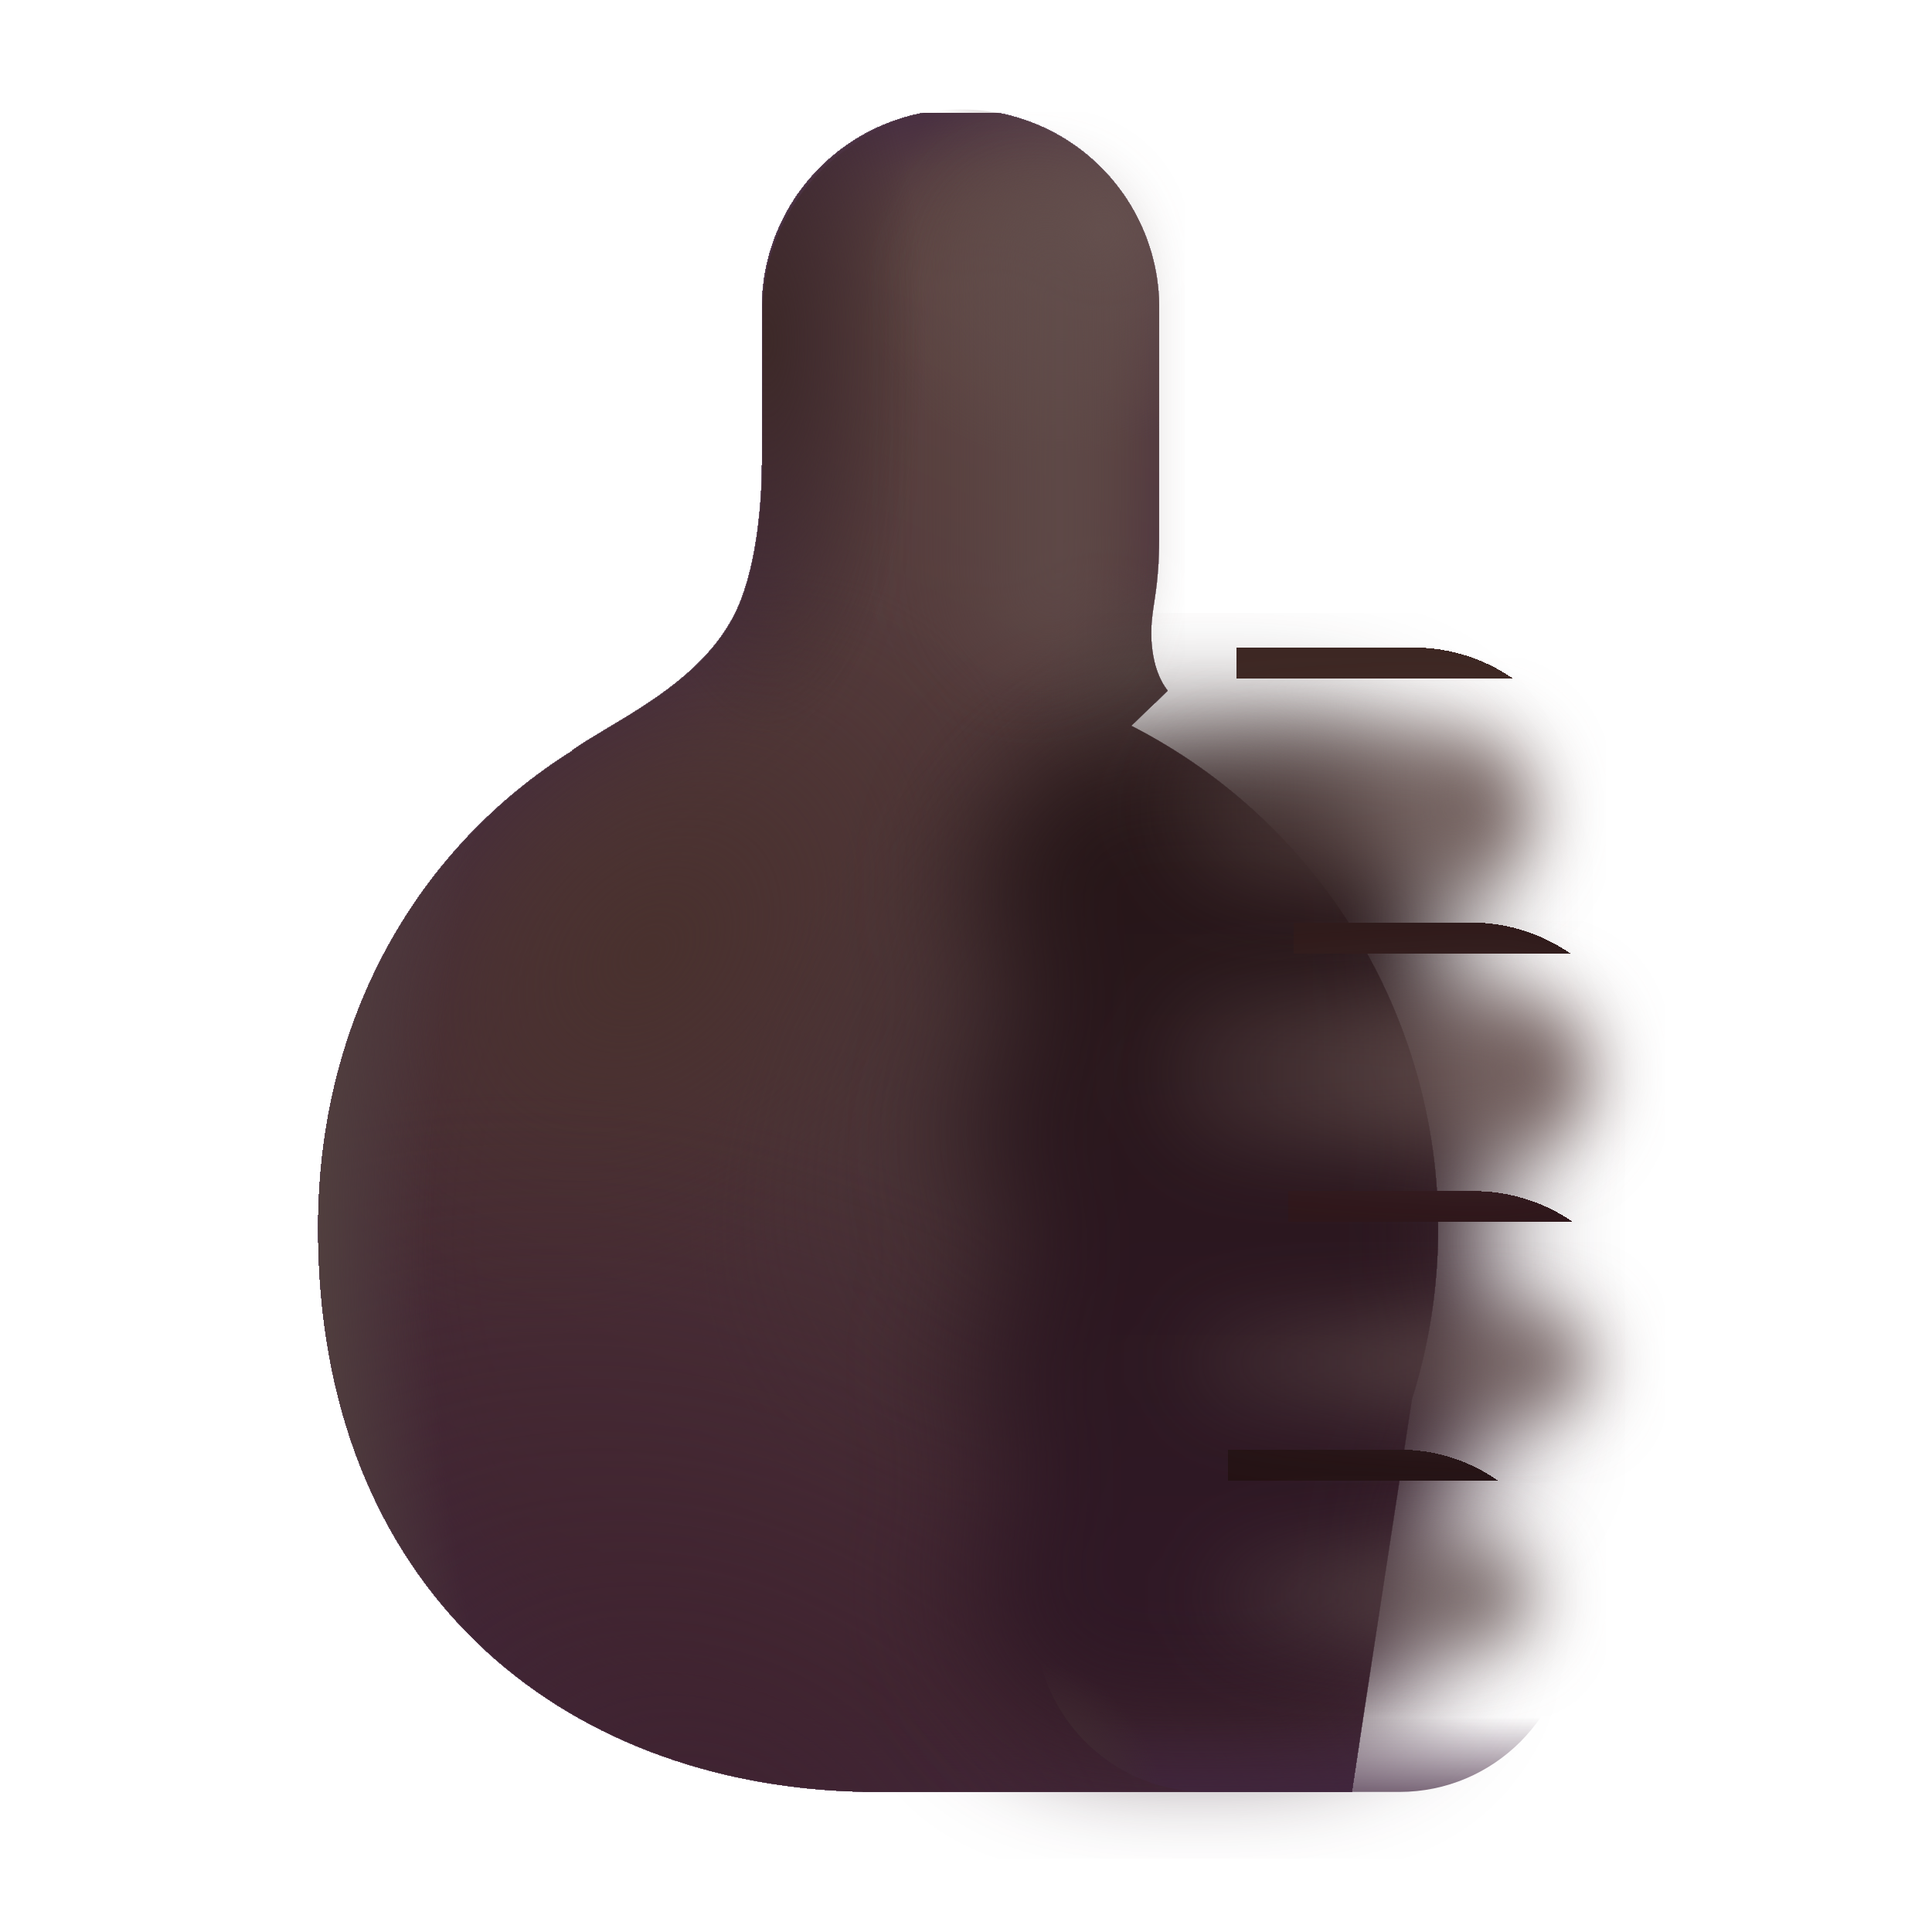
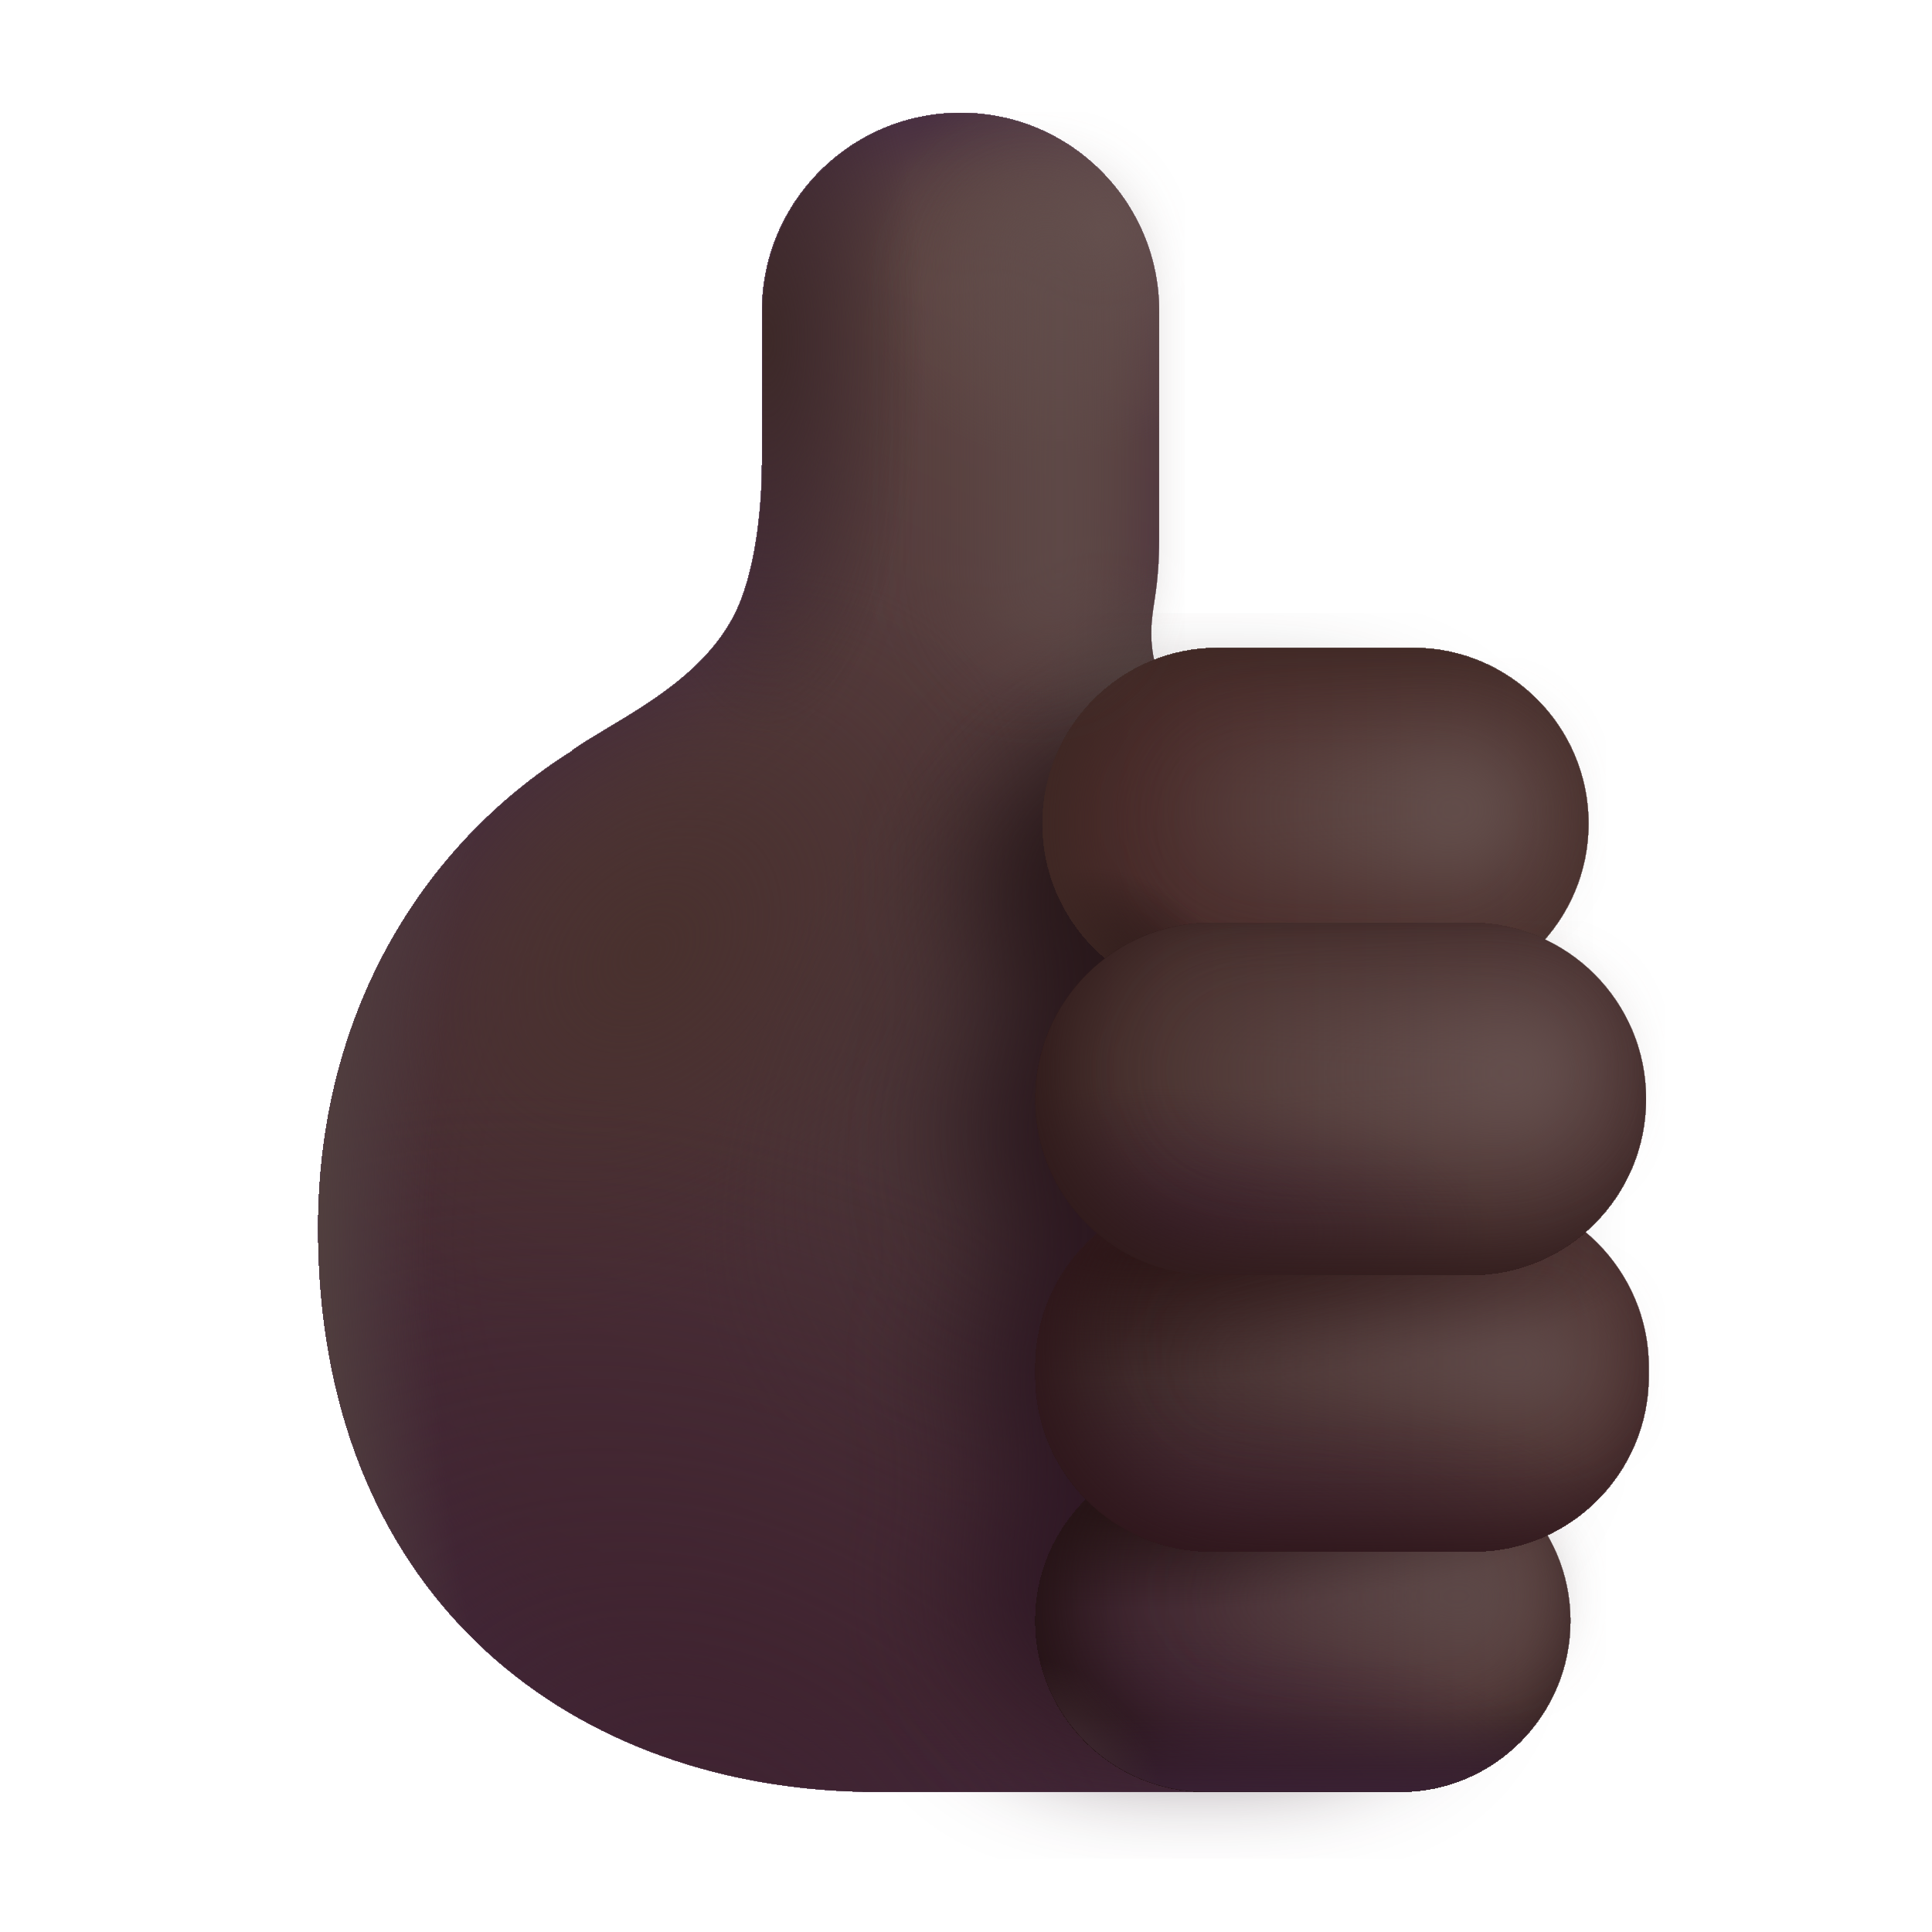
- <svg xmlns="http://www.w3.org/2000/svg" width="32" height="32" fill="none">
-   <g filter="url(#a)">
-     <path d="M12.622 5.158a3.289 3.289 0 1 1 6.577 0v3.785c0 .322-.022.644-.072.966-.018.117-.037.235-.048.352-.036.37.008.854.26 1.18l-.602.58a9.338 9.338 0 0 1 5.082 8.325c0 .986-.152 1.935-.433 2.826l-.996 6.507h-8.102v-.003c-5.003-.108-9.017-3.37-9.017-9.33 0-3.502 1.677-6.322 4.215-7.913l-.007-.005c.173-.12.377-.242.596-.373h.001c.72-.432 1.6-.96 2.063-1.822.403-.747.481-1.96.481-2.523h.002V5.159Z" fill="url(#b)" />
-   </g>
-   <path d="M12.622 5.158a3.289 3.289 0 1 1 6.577 0v3.785c0 .322-.022.644-.072.966-.018.117-.037.235-.048.352-.036.37.008.854.26 1.18l-.602.58a9.338 9.338 0 0 1 5.082 8.325c0 .986-.152 1.935-.433 2.826l-.996 6.507h-8.102v-.003c-5.003-.108-9.017-3.37-9.017-9.33 0-3.502 1.677-6.322 4.215-7.913l-.007-.005c.173-.12.377-.242.596-.373h.001c.72-.432 1.6-.96 2.063-1.822.403-.747.481-1.96.481-2.523h.002V5.159Z" fill="url(#c)" />
-   <path d="M12.622 5.158a3.289 3.289 0 1 1 6.577 0v3.785c0 .322-.022.644-.072.966-.018.117-.037.235-.048.352-.036.37.008.854.26 1.18l-.602.58a9.338 9.338 0 0 1 5.082 8.325c0 .986-.152 1.935-.433 2.826l-.996 6.507h-8.102v-.003c-5.003-.108-9.017-3.37-9.017-9.33 0-3.502 1.677-6.322 4.215-7.913l-.007-.005c.173-.12.377-.242.596-.373h.001c.72-.432 1.6-.96 2.063-1.822.403-.747.481-1.96.481-2.523h.002V5.159Z" fill="url(#d)" />
-   <path d="M12.622 5.158a3.289 3.289 0 1 1 6.577 0v3.785c0 .322-.022.644-.072.966-.018.117-.037.235-.048.352-.036.37.008.854.26 1.18l-.602.58a9.338 9.338 0 0 1 5.082 8.325c0 .986-.152 1.935-.433 2.826l-.996 6.507h-8.102v-.003c-5.003-.108-9.017-3.37-9.017-9.33 0-3.502 1.677-6.322 4.215-7.913l-.007-.005c.173-.12.377-.242.596-.373h.001c.72-.432 1.6-.96 2.063-1.822.403-.747.481-1.96.481-2.523h.002V5.159Z" fill="url(#e)" />
-   <path d="M12.622 5.158a3.289 3.289 0 1 1 6.577 0v3.785c0 .322-.022.644-.072.966-.018.117-.037.235-.048.352-.036.37.008.854.26 1.18l-.602.58a9.338 9.338 0 0 1 5.082 8.325c0 .986-.152 1.935-.433 2.826l-.996 6.507h-8.102v-.003c-5.003-.108-9.017-3.37-9.017-9.33 0-3.502 1.677-6.322 4.215-7.913l-.007-.005c.173-.12.377-.242.596-.373h.001c.72-.432 1.6-.96 2.063-1.822.403-.747.481-1.96.481-2.523h.002V5.159Z" fill="url(#f)" />
-   <path d="M12.622 5.158a3.289 3.289 0 1 1 6.577 0v3.785c0 .322-.022.644-.072.966-.018.117-.037.235-.048.352-.036.37.008.854.26 1.18l-.602.58a9.338 9.338 0 0 1 5.082 8.325c0 .986-.152 1.935-.433 2.826l-.996 6.507h-8.102v-.003c-5.003-.108-9.017-3.37-9.017-9.33 0-3.502 1.677-6.322 4.215-7.913l-.007-.005c.173-.12.377-.242.596-.373h.001c.72-.432 1.6-.96 2.063-1.822.403-.747.481-1.96.481-2.523h.002V5.159Z" fill="url(#g)" />
-   <path d="M12.622 5.158a3.289 3.289 0 1 1 6.577 0v3.785c0 .322-.022.644-.072.966-.018.117-.037.235-.048.352-.036.37.008.854.26 1.18l-.602.58a9.338 9.338 0 0 1 5.082 8.325c0 .986-.152 1.935-.433 2.826l-.996 6.507h-8.102v-.003c-5.003-.108-9.017-3.37-9.017-9.33 0-3.502 1.677-6.322 4.215-7.913l-.007-.005c.173-.12.377-.242.596-.373h.001c.72-.432 1.6-.96 2.063-1.822.403-.747.481-1.96.481-2.523h.002V5.159Z" fill="url(#h)" />
-   <g filter="url(#i)">
-     <path d="M24.033 14.709a2.552 2.552 0 0 0-2.552-2.552h-2.826a2.552 2.552 0 0 0-1.638 4.509 2.557 2.557 0 0 0-.115 3.992A2.546 2.546 0 0 0 16 22.605v.125c0 .7.281 1.333.737 1.794a2.483 2.483 0 0 0 1.746 4.248h2.804a2.483 2.483 0 0 0 2.148-3.728 2.552 2.552 0 0 0 1.474-2.314v-.125c0-.79-.36-1.496-.922-1.964a2.561 2.561 0 0 0-.587-4.249c.394-.45.633-1.038.633-1.683Z" fill="url(#j)" />
-   </g>
-   <g filter="url(#k)" transform="rotate(90 26.311 10.73)">
-     <rect x="26.311" y="10.73" width="5.82" height="9.043" rx="2.91" fill="url(#l)" />
-     <rect x="26.311" y="10.73" width="5.82" height="9.043" rx="2.91" fill="url(#m)" />
-   </g>
-   <g filter="url(#n)">
-     <rect x="19.21" y="12.157" width="6.136" height="2.516" rx="1.258" fill="url(#o)" />
-   </g>
-   <g filter="url(#p)" transform="rotate(90 26.01 24.015)">
-     <rect x="26.011" y="24.015" width="5.664" height="8.861" rx="2.832" fill="url(#q)" />
-     <rect x="26.011" y="24.015" width="5.664" height="8.861" rx="2.832" fill="url(#r)" />
-     <rect x="26.011" y="24.015" width="5.664" height="8.861" rx="2.832" fill="url(#s)" />
-   </g>
-   <rect x="26.011" y="24.015" width="5.664" height="8.861" rx="2.832" transform="rotate(90 26.01 24.015)" fill="url(#t)" />
-   <rect x="26.011" y="24.015" width="5.664" height="8.861" rx="2.832" transform="rotate(90 26.01 24.015)" fill="url(#u)" />
-   <g filter="url(#v)">
-     <rect x="19.976" y="25.699" width="5.37" height="1.476" rx=".738" fill="url(#w)" />
-   </g>
-   <g filter="url(#x)" transform="rotate(90 27.31 19.735)">
-     <rect x="27.309" y="19.735" width="5.964" height="10.159" rx="2.91" fill="url(#y)" />
-     <rect x="27.309" y="19.735" width="5.964" height="10.159" rx="2.91" fill="url(#z)" />
-     <rect x="27.309" y="19.735" width="5.964" height="10.159" rx="2.91" fill="url(#A)" />
-   </g>
-   <g filter="url(#B)">
-     <rect x="19.586" y="21.829" width="6.725" height="1.476" rx=".738" fill="url(#C)" />
-   </g>
-   <g filter="url(#D)" transform="rotate(90 27.264 15.285)">
-     <rect x="27.264" y="15.285" width="5.833" height="10.114" rx="2.91" fill="url(#E)" />
-     <rect x="27.264" y="15.285" width="5.833" height="10.114" rx="2.91" fill="url(#F)" />
-   </g>
-   <g filter="url(#G)">
-     <rect x="19.139" y="16.509" width="7.172" height="2.516" rx="1.258" fill="url(#H)" />
-   </g>
-   <path d="M15.922 1.87a3.289 3.289 0 0 0-3.289 3.288v2.553l-.002-.001c0 .562-.078 1.776-.48 2.523-.464.862-1.344 1.39-2.063 1.821-.22.131-.424.254-.597.374.995.797 3.032 2.39 3.082 2.352.05-.037 2.344-1.255 3.484-1.86l-.048-.69a3.289 3.289 0 0 0 3.201-3.287V5.158a3.289 3.289 0 0 0-3.288-3.288Z" fill="url(#I)" />
-   <g filter="url(#J)">
-     <rect x="15.505" y="3.112" width="2.865" height="7.997" rx="1.433" fill="url(#K)" />
+ <svg xmlns="http://www.w3.org/2000/svg" width="32" height="32" viewBox="0 0 32 32" fill="none">
+   <g filter="url(#filter0_i_20020_2926)">
+     <path d="M12.622 5.158C12.622 3.342 14.094 1.87 15.91 1.87C17.727 1.87 19.199 3.342 19.199 5.158V8.943C19.199 9.265 19.177 9.587 19.127 9.909C19.108 10.026 19.09 10.144 19.079 10.261C19.043 10.631 19.087 11.115 19.339 11.44L18.737 12.02C21.753 13.561 23.819 16.711 23.819 20.346C23.819 21.332 23.667 22.281 23.386 23.172L22.39 29.679H14.288V29.676C9.285 29.568 5.271 26.306 5.271 20.346C5.271 16.844 6.948 14.024 9.486 12.433L9.479 12.428C9.652 12.308 9.856 12.186 10.075 12.055L10.076 12.054C10.796 11.623 11.675 11.095 12.139 10.233C12.542 9.486 12.62 8.272 12.62 7.71L12.622 7.711V5.158Z" fill="url(#paint0_linear_20020_2926)" />
+   </g>
+   <path d="M12.622 5.158C12.622 3.342 14.094 1.87 15.91 1.87C17.727 1.87 19.199 3.342 19.199 5.158V8.943C19.199 9.265 19.177 9.587 19.127 9.909C19.108 10.026 19.09 10.144 19.079 10.261C19.043 10.631 19.087 11.115 19.339 11.44L18.737 12.02C21.753 13.561 23.819 16.711 23.819 20.346C23.819 21.332 23.667 22.281 23.386 23.172L22.39 29.679H14.288V29.676C9.285 29.568 5.271 26.306 5.271 20.346C5.271 16.844 6.948 14.024 9.486 12.433L9.479 12.428C9.652 12.308 9.856 12.186 10.075 12.055L10.076 12.054C10.796 11.623 11.675 11.095 12.139 10.233C12.542 9.486 12.62 8.272 12.62 7.71L12.622 7.711V5.158Z" fill="url(#paint1_radial_20020_2926)" />
+   <path d="M12.622 5.158C12.622 3.342 14.094 1.87 15.91 1.87C17.727 1.87 19.199 3.342 19.199 5.158V8.943C19.199 9.265 19.177 9.587 19.127 9.909C19.108 10.026 19.09 10.144 19.079 10.261C19.043 10.631 19.087 11.115 19.339 11.44L18.737 12.02C21.753 13.561 23.819 16.711 23.819 20.346C23.819 21.332 23.667 22.281 23.386 23.172L22.39 29.679H14.288V29.676C9.285 29.568 5.271 26.306 5.271 20.346C5.271 16.844 6.948 14.024 9.486 12.433L9.479 12.428C9.652 12.308 9.856 12.186 10.075 12.055L10.076 12.054C10.796 11.623 11.675 11.095 12.139 10.233C12.542 9.486 12.62 8.272 12.62 7.71L12.622 7.711V5.158Z" fill="url(#paint2_radial_20020_2926)" />
+   <path d="M12.622 5.158C12.622 3.342 14.094 1.87 15.91 1.87C17.727 1.87 19.199 3.342 19.199 5.158V8.943C19.199 9.265 19.177 9.587 19.127 9.909C19.108 10.026 19.09 10.144 19.079 10.261C19.043 10.631 19.087 11.115 19.339 11.44L18.737 12.02C21.753 13.561 23.819 16.711 23.819 20.346C23.819 21.332 23.667 22.281 23.386 23.172L22.39 29.679H14.288V29.676C9.285 29.568 5.271 26.306 5.271 20.346C5.271 16.844 6.948 14.024 9.486 12.433L9.479 12.428C9.652 12.308 9.856 12.186 10.075 12.055L10.076 12.054C10.796 11.623 11.675 11.095 12.139 10.233C12.542 9.486 12.62 8.272 12.62 7.71L12.622 7.711V5.158Z" fill="url(#paint3_radial_20020_2926)" />
+   <path d="M12.622 5.158C12.622 3.342 14.094 1.87 15.91 1.87C17.727 1.87 19.199 3.342 19.199 5.158V8.943C19.199 9.265 19.177 9.587 19.127 9.909C19.108 10.026 19.09 10.144 19.079 10.261C19.043 10.631 19.087 11.115 19.339 11.44L18.737 12.02C21.753 13.561 23.819 16.711 23.819 20.346C23.819 21.332 23.667 22.281 23.386 23.172L22.39 29.679H14.288V29.676C9.285 29.568 5.271 26.306 5.271 20.346C5.271 16.844 6.948 14.024 9.486 12.433L9.479 12.428C9.652 12.308 9.856 12.186 10.075 12.055L10.076 12.054C10.796 11.623 11.675 11.095 12.139 10.233C12.542 9.486 12.62 8.272 12.62 7.71L12.622 7.711V5.158Z" fill="url(#paint4_radial_20020_2926)" />
+   <path d="M12.622 5.158C12.622 3.342 14.094 1.87 15.91 1.87C17.727 1.87 19.199 3.342 19.199 5.158V8.943C19.199 9.265 19.177 9.587 19.127 9.909C19.108 10.026 19.09 10.144 19.079 10.261C19.043 10.631 19.087 11.115 19.339 11.44L18.737 12.02C21.753 13.561 23.819 16.711 23.819 20.346C23.819 21.332 23.667 22.281 23.386 23.172L22.39 29.679H14.288V29.676C9.285 29.568 5.271 26.306 5.271 20.346C5.271 16.844 6.948 14.024 9.486 12.433L9.479 12.428C9.652 12.308 9.856 12.186 10.075 12.055L10.076 12.054C10.796 11.623 11.675 11.095 12.139 10.233C12.542 9.486 12.62 8.272 12.62 7.71L12.622 7.711V5.158Z" fill="url(#paint5_radial_20020_2926)" />
+   <path d="M12.622 5.158C12.622 3.342 14.094 1.87 15.91 1.87C17.727 1.87 19.199 3.342 19.199 5.158V8.943C19.199 9.265 19.177 9.587 19.127 9.909C19.108 10.026 19.09 10.144 19.079 10.261C19.043 10.631 19.087 11.115 19.339 11.44L18.737 12.02C21.753 13.561 23.819 16.711 23.819 20.346C23.819 21.332 23.667 22.281 23.386 23.172L22.39 29.679H14.288V29.676C9.285 29.568 5.271 26.306 5.271 20.346C5.271 16.844 6.948 14.024 9.486 12.433L9.479 12.428C9.652 12.308 9.856 12.186 10.075 12.055L10.076 12.054C10.796 11.623 11.675 11.095 12.139 10.233C12.542 9.486 12.62 8.272 12.62 7.71L12.622 7.711V5.158Z" fill="url(#paint6_radial_20020_2926)" />
+   <g filter="url(#filter1_f_20020_2926)">
+     <path d="M24.033 14.709C24.033 13.3 22.891 12.157 21.481 12.157H18.655C17.245 12.157 16.103 13.3 16.103 14.709C16.103 15.495 16.458 16.198 17.017 16.666C16.399 17.133 16 17.875 16 18.708C16 19.488 16.35 20.188 16.902 20.658C16.35 21.126 16 21.824 16 22.605V22.73C16 23.43 16.281 24.063 16.737 24.524C16.282 24.974 16 25.599 16 26.289C16 27.661 17.112 28.772 18.483 28.772H21.287C22.658 28.772 23.77 27.661 23.77 26.289C23.77 25.835 23.648 25.41 23.435 25.044C24.305 24.637 24.909 23.754 24.909 22.73V22.605C24.909 21.815 24.55 21.109 23.987 20.641C24.527 20.172 24.869 19.479 24.869 18.708C24.869 17.686 24.267 16.801 23.399 16.392C23.794 15.943 24.033 15.354 24.033 14.709Z" fill="url(#paint7_linear_20020_2926)" />
+   </g>
+   <g filter="url(#filter2_i_20020_2926)">
+     <rect x="26.311" y="10.73" width="5.82" height="9.043" rx="2.91" transform="rotate(90 26.3111 10.7305)" fill="url(#paint8_linear_20020_2926)" />
+     <rect x="26.311" y="10.73" width="5.82" height="9.043" rx="2.91" transform="rotate(90 26.3111 10.7305)" fill="url(#paint9_radial_20020_2926)" />
+   </g>
+   <g filter="url(#filter3_f_20020_2926)">
+     <rect x="19.21" y="12.157" width="6.136" height="2.516" rx="1.258" fill="url(#paint10_linear_20020_2926)" />
+   </g>
+   <g filter="url(#filter4_i_20020_2926)">
+     <rect x="26.011" y="24.015" width="5.664" height="8.861" rx="2.832" transform="rotate(90 26.0109 24.0151)" fill="url(#paint11_linear_20020_2926)" />
+     <rect x="26.011" y="24.015" width="5.664" height="8.861" rx="2.832" transform="rotate(90 26.0109 24.0151)" fill="url(#paint12_radial_20020_2926)" />
+     <rect x="26.011" y="24.015" width="5.664" height="8.861" rx="2.832" transform="rotate(90 26.0109 24.0151)" fill="url(#paint13_radial_20020_2926)" />
+   </g>
+   <rect x="26.011" y="24.015" width="5.664" height="8.861" rx="2.832" transform="rotate(90 26.0109 24.0151)" fill="url(#paint14_linear_20020_2926)" />
+   <rect x="26.011" y="24.015" width="5.664" height="8.861" rx="2.832" transform="rotate(90 26.0109 24.0151)" fill="url(#paint15_radial_20020_2926)" />
+   <g filter="url(#filter5_f_20020_2926)">
+     <rect x="19.976" y="25.699" width="5.37" height="1.476" rx="0.738" fill="url(#paint16_linear_20020_2926)" />
+   </g>
+   <g filter="url(#filter6_i_20020_2926)">
+     <rect x="27.309" y="19.735" width="5.964" height="10.159" rx="2.91" transform="rotate(90 27.3094 19.7349)" fill="url(#paint17_linear_20020_2926)" />
+     <rect x="27.309" y="19.735" width="5.964" height="10.159" rx="2.91" transform="rotate(90 27.3094 19.7349)" fill="url(#paint18_radial_20020_2926)" />
+     <rect x="27.309" y="19.735" width="5.964" height="10.159" rx="2.91" transform="rotate(90 27.3094 19.7349)" fill="url(#paint19_radial_20020_2926)" />
+   </g>
+   <g filter="url(#filter7_f_20020_2926)">
+     <rect x="19.586" y="21.829" width="6.725" height="1.476" rx="0.738" fill="url(#paint20_linear_20020_2926)" />
+   </g>
+   <g filter="url(#filter8_i_20020_2926)">
+     <rect x="27.264" y="15.285" width="5.833" height="10.114" rx="2.91" transform="rotate(90 27.2637 15.2849)" fill="url(#paint21_linear_20020_2926)" />
+     <rect x="27.264" y="15.285" width="5.833" height="10.114" rx="2.91" transform="rotate(90 27.2637 15.2849)" fill="url(#paint22_radial_20020_2926)" />
+   </g>
+   <g filter="url(#filter9_f_20020_2926)">
+     <rect x="19.139" y="16.509" width="7.172" height="2.516" rx="1.258" fill="url(#paint23_linear_20020_2926)" />
+   </g>
+   <path d="M15.922 1.87C14.106 1.87 12.633 3.342 12.633 5.158V7.711L12.631 7.71C12.631 8.272 12.553 9.486 12.151 10.233C11.687 11.095 10.807 11.623 10.088 12.054C9.868 12.185 9.664 12.308 9.491 12.428C10.486 13.225 12.523 14.818 12.573 14.78C12.623 14.742 14.917 13.525 16.057 12.921L16.009 12.23C17.785 12.184 19.21 10.73 19.21 8.943V5.158C19.21 3.342 17.738 1.87 15.922 1.87Z" fill="url(#paint24_radial_20020_2926)" />
+   <g filter="url(#filter10_f_20020_2926)">
+     <rect x="15.505" y="3.112" width="2.865" height="7.997" rx="1.433" fill="url(#paint25_linear_20020_2926)" />
  </g>
  <defs>
-     <radialGradient id="c" cx="0" cy="0" r="1" gradientUnits="userSpaceOnUse" gradientTransform="rotate(138.27 8.337 5.408) scale(4.15174 3.36548)">
+     <filter id="filter0_i_20020_2926" x="5.271" y="1.87" width="19.048" height="27.809" filterUnits="userSpaceOnUse" color-interpolation-filters="sRGB">
+       <feFlood flood-opacity="0" result="BackgroundImageFix" />
+       <feBlend mode="normal" in="SourceGraphic" in2="BackgroundImageFix" result="shape" />
+       <feColorMatrix in="SourceAlpha" type="matrix" values="0 0 0 0 0 0 0 0 0 0 0 0 0 0 0 0 0 0 127 0" result="hardAlpha" />
+       <feOffset dx="0.5" />
+       <feGaussianBlur stdDeviation="1" />
+       <feComposite in2="hardAlpha" operator="arithmetic" k2="-1" k3="1" />
+       <feColorMatrix type="matrix" values="0 0 0 0 0.263 0 0 0 0 0.161 0 0 0 0 0.259 0 0 0 1 0" />
+       <feBlend mode="normal" in2="shape" result="effect1_innerShadow_20020_2926" />
+     </filter>
+     <filter id="filter1_f_20020_2926" x="14" y="10.157" width="12.909" height="20.615" filterUnits="userSpaceOnUse" color-interpolation-filters="sRGB">
+       <feFlood flood-opacity="0" result="BackgroundImageFix" />
+       <feBlend mode="normal" in="SourceGraphic" in2="BackgroundImageFix" result="shape" />
+       <feGaussianBlur stdDeviation="1" result="effect1_foregroundBlur_20020_2926" />
+     </filter>
+     <filter id="filter2_i_20020_2926" x="17.268" y="10.73" width="9.543" height="5.82" filterUnits="userSpaceOnUse" color-interpolation-filters="sRGB">
+       <feFlood flood-opacity="0" result="BackgroundImageFix" />
+       <feBlend mode="normal" in="SourceGraphic" in2="BackgroundImageFix" result="shape" />
+       <feColorMatrix in="SourceAlpha" type="matrix" values="0 0 0 0 0 0 0 0 0 0 0 0 0 0 0 0 0 0 127 0" result="hardAlpha" />
+       <feOffset dx="0.5" />
+       <feGaussianBlur stdDeviation="0.75" />
+       <feComposite in2="hardAlpha" operator="arithmetic" k2="-1" k3="1" />
+       <feColorMatrix type="matrix" values="0 0 0 0 0.239 0 0 0 0 0.153 0 0 0 0 0.137 0 0 0 1 0" />
+       <feBlend mode="normal" in2="shape" result="effect1_innerShadow_20020_2926" />
+     </filter>
+     <filter id="filter3_f_20020_2926" x="17.96" y="10.907" width="8.636" height="5.016" filterUnits="userSpaceOnUse" color-interpolation-filters="sRGB">
+       <feFlood flood-opacity="0" result="BackgroundImageFix" />
+       <feBlend mode="normal" in="SourceGraphic" in2="BackgroundImageFix" result="shape" />
+       <feGaussianBlur stdDeviation="0.625" result="effect1_foregroundBlur_20020_2926" />
+     </filter>
+     <filter id="filter4_i_20020_2926" x="17.15" y="23.515" width="9.361" height="6.164" filterUnits="userSpaceOnUse" color-interpolation-filters="sRGB">
+       <feFlood flood-opacity="0" result="BackgroundImageFix" />
+       <feBlend mode="normal" in="SourceGraphic" in2="BackgroundImageFix" result="shape" />
+       <feColorMatrix in="SourceAlpha" type="matrix" values="0 0 0 0 0 0 0 0 0 0 0 0 0 0 0 0 0 0 127 0" result="hardAlpha" />
+       <feOffset dx="0.5" dy="-0.5" />
+       <feGaussianBlur stdDeviation="0.75" />
+       <feComposite in2="hardAlpha" operator="arithmetic" k2="-1" k3="1" />
+       <feColorMatrix type="matrix" values="0 0 0 0 0.141 0 0 0 0 0.071 0 0 0 0 0.078 0 0 0 1 0" />
+       <feBlend mode="normal" in2="shape" result="effect1_innerShadow_20020_2926" />
+     </filter>
+     <filter id="filter5_f_20020_2926" x="18.726" y="24.449" width="7.87" height="3.976" filterUnits="userSpaceOnUse" color-interpolation-filters="sRGB">
+       <feFlood flood-opacity="0" result="BackgroundImageFix" />
+       <feBlend mode="normal" in="SourceGraphic" in2="BackgroundImageFix" result="shape" />
+       <feGaussianBlur stdDeviation="0.625" result="effect1_foregroundBlur_20020_2926" />
+     </filter>
+     <filter id="filter6_i_20020_2926" x="17.15" y="19.235" width="10.659" height="6.464" filterUnits="userSpaceOnUse" color-interpolation-filters="sRGB">
+       <feFlood flood-opacity="0" result="BackgroundImageFix" />
+       <feBlend mode="normal" in="SourceGraphic" in2="BackgroundImageFix" result="shape" />
+       <feColorMatrix in="SourceAlpha" type="matrix" values="0 0 0 0 0 0 0 0 0 0 0 0 0 0 0 0 0 0 127 0" result="hardAlpha" />
+       <feOffset dx="0.5" dy="-0.5" />
+       <feGaussianBlur stdDeviation="0.75" />
+       <feComposite in2="hardAlpha" operator="arithmetic" k2="-1" k3="1" />
+       <feColorMatrix type="matrix" values="0 0 0 0 0.18 0 0 0 0 0.086 0 0 0 0 0.102 0 0 0 1 0" />
+       <feBlend mode="normal" in2="shape" result="effect1_innerShadow_20020_2926" />
+     </filter>
+     <filter id="filter7_f_20020_2926" x="18.336" y="20.579" width="9.225" height="3.976" filterUnits="userSpaceOnUse" color-interpolation-filters="sRGB">
+       <feFlood flood-opacity="0" result="BackgroundImageFix" />
+       <feBlend mode="normal" in="SourceGraphic" in2="BackgroundImageFix" result="shape" />
+       <feGaussianBlur stdDeviation="0.625" result="effect1_foregroundBlur_20020_2926" />
+     </filter>
+     <filter id="filter8_i_20020_2926" x="17.15" y="14.785" width="10.614" height="6.333" filterUnits="userSpaceOnUse" color-interpolation-filters="sRGB">
+       <feFlood flood-opacity="0" result="BackgroundImageFix" />
+       <feBlend mode="normal" in="SourceGraphic" in2="BackgroundImageFix" result="shape" />
+       <feColorMatrix in="SourceAlpha" type="matrix" values="0 0 0 0 0 0 0 0 0 0 0 0 0 0 0 0 0 0 127 0" result="hardAlpha" />
+       <feOffset dx="0.5" dy="-0.5" />
+       <feGaussianBlur stdDeviation="0.75" />
+       <feComposite in2="hardAlpha" operator="arithmetic" k2="-1" k3="1" />
+       <feColorMatrix type="matrix" values="0 0 0 0 0.184 0 0 0 0 0.102 0 0 0 0 0.102 0 0 0 1 0" />
+       <feBlend mode="normal" in2="shape" result="effect1_innerShadow_20020_2926" />
+     </filter>
+     <filter id="filter9_f_20020_2926" x="17.889" y="15.259" width="9.672" height="5.016" filterUnits="userSpaceOnUse" color-interpolation-filters="sRGB">
+       <feFlood flood-opacity="0" result="BackgroundImageFix" />
+       <feBlend mode="normal" in="SourceGraphic" in2="BackgroundImageFix" result="shape" />
+       <feGaussianBlur stdDeviation="0.625" result="effect1_foregroundBlur_20020_2926" />
+     </filter>
+     <filter id="filter10_f_20020_2926" x="14.255" y="1.862" width="5.365" height="10.497" filterUnits="userSpaceOnUse" color-interpolation-filters="sRGB">
+       <feFlood flood-opacity="0" result="BackgroundImageFix" />
+       <feBlend mode="normal" in="SourceGraphic" in2="BackgroundImageFix" result="shape" />
+       <feGaussianBlur stdDeviation="0.625" result="effect1_foregroundBlur_20020_2926" />
+     </filter>
+     <linearGradient id="paint0_linear_20020_2926" x1="19.608" y1="6.639" x2="9.546" y2="27.827" gradientUnits="userSpaceOnUse">
+       <stop stop-color="#5A423F" />
+       <stop offset="1" stop-color="#422631" />
+     </linearGradient>
+     <radialGradient id="paint1_radial_20020_2926" cx="0" cy="0" r="1" gradientUnits="userSpaceOnUse" gradientTransform="translate(18.1591 3.89441) rotate(138.27) scale(4.15174 3.36548)">
      <stop stop-color="#66514F" />
      <stop offset="1" stop-color="#66514F" stop-opacity="0" />
    </radialGradient>
-     <radialGradient id="d" cx="0" cy="0" r="1" gradientUnits="userSpaceOnUse" gradientTransform="rotate(133.564 1.99 10.192) scale(7.41221 5.36952)">
+     <radialGradient id="paint2_radial_20020_2926" cx="0" cy="0" r="1" gradientUnits="userSpaceOnUse" gradientTransform="translate(10.748 15.7742) rotate(133.564) scale(7.41221 5.36952)">
      <stop stop-color="#49312E" />
      <stop offset="1" stop-color="#49312E" stop-opacity="0" />
    </radialGradient>
-     <radialGradient id="e" cx="0" cy="0" r="1" gradientUnits="userSpaceOnUse" gradientTransform="matrix(-7.66242 7.45294 -4.59455 -4.72369 20.294 16.665)">
+     <radialGradient id="paint3_radial_20020_2926" cx="0" cy="0" r="1" gradientUnits="userSpaceOnUse" gradientTransform="translate(20.2945 16.665) rotate(135.794) scale(10.6892 6.58962)">
      <stop stop-color="#453434" />
      <stop offset="1" stop-color="#453434" stop-opacity="0" />
    </radialGradient>
-     <radialGradient id="f" cx="0" cy="0" r="1" gradientUnits="userSpaceOnUse" gradientTransform="rotate(-59.67 32.707 5.141) scale(11.691 15.4575)">
+     <radialGradient id="paint4_radial_20020_2926" cx="0" cy="0" r="1" gradientUnits="userSpaceOnUse" gradientTransform="translate(11.7529 30.7754) rotate(-59.6697) scale(11.691 15.4575)">
      <stop stop-color="#3F2330" />
      <stop offset="1" stop-color="#3F2330" stop-opacity="0" />
    </radialGradient>
-     <radialGradient id="g" cx="0" cy="0" r="1" gradientUnits="userSpaceOnUse" gradientTransform="matrix(-15.534 0 0 -23.9075 20.588 20.643)">
-       <stop offset=".864" stop-color="#52413E" stop-opacity="0" />
+     <radialGradient id="paint5_radial_20020_2926" cx="0" cy="0" r="1" gradientUnits="userSpaceOnUse" gradientTransform="translate(20.5876 20.6427) rotate(-180) scale(15.534 23.9075)">
+       <stop offset="0.864" stop-color="#52413E" stop-opacity="0" />
      <stop offset="1" stop-color="#52413E" />
    </radialGradient>
-     <radialGradient id="h" cx="0" cy="0" r="1" gradientUnits="userSpaceOnUse" gradientTransform="matrix(1.21582 .98104 -1.29196 1.60114 18.72 11.156)">
+     <radialGradient id="paint6_radial_20020_2926" cx="0" cy="0" r="1" gradientUnits="userSpaceOnUse" gradientTransform="translate(18.7191 11.1556) rotate(38.8999) scale(1.56226 2.05738)">
      <stop stop-color="#544341" />
      <stop offset="1" stop-color="#544341" stop-opacity="0" />
    </radialGradient>
-     <radialGradient id="m" cx="0" cy="0" r="1" gradientUnits="userSpaceOnUse" gradientTransform="matrix(-1.40872 1.84473 -1.2348 -.94296 31.8 18.303)">
+     <linearGradient id="paint7_linear_20020_2926" x1="20.454" y1="12.157" x2="20.454" y2="25.445" gradientUnits="userSpaceOnUse">
+       <stop stop-color="#251616" />
+       <stop offset="1" stop-color="#2F1825" />
+     </linearGradient>
+     <linearGradient id="paint8_linear_20020_2926" x1="29.221" y1="10.73" x2="29.221" y2="19.774" gradientUnits="userSpaceOnUse">
+       <stop stop-color="#523936" />
+       <stop offset="1" stop-color="#482928" />
+     </linearGradient>
+     <radialGradient id="paint9_radial_20020_2926" cx="0" cy="0" r="1" gradientUnits="userSpaceOnUse" gradientTransform="translate(31.8009 18.303) rotate(127.367) scale(2.3211 1.55368)">
      <stop stop-color="#221213" />
      <stop offset="1" stop-color="#221213" stop-opacity="0" />
    </radialGradient>
-     <radialGradient id="r" cx="0" cy="0" r="1" gradientUnits="userSpaceOnUse" gradientTransform="matrix(0 -7.31347 2.78222 0 31.674 31.081)">
+     <linearGradient id="paint10_linear_20020_2926" x1="25.027" y1="12.847" x2="18.413" y2="12.847" gradientUnits="userSpaceOnUse">
+       <stop stop-color="#66524F" />
+       <stop offset="1" stop-color="#66524F" stop-opacity="0" />
+     </linearGradient>
+     <linearGradient id="paint11_linear_20020_2926" x1="28.843" y1="24.791" x2="28.843" y2="32.876" gradientUnits="userSpaceOnUse">
+       <stop stop-color="#5A413F" />
+       <stop offset="1" stop-color="#3B212E" />
+     </linearGradient>
+     <radialGradient id="paint12_radial_20020_2926" cx="0" cy="0" r="1" gradientUnits="userSpaceOnUse" gradientTransform="translate(31.6745 31.081) rotate(-90) scale(7.31347 2.78222)">
      <stop stop-color="#3B1F33" />
      <stop offset="1" stop-color="#3B1F33" stop-opacity="0" />
    </radialGradient>
-     <radialGradient id="s" cx="0" cy="0" r="1" gradientUnits="userSpaceOnUse" gradientTransform="matrix(0 -7.4169 1.66759 0 27.005 31.432)">
+     <radialGradient id="paint13_radial_20020_2926" cx="0" cy="0" r="1" gradientUnits="userSpaceOnUse" gradientTransform="translate(27.0052 31.432) rotate(-90) scale(7.4169 1.66759)">
      <stop stop-color="#281617" />
      <stop offset="1" stop-color="#281617" stop-opacity="0" />
    </radialGradient>
-     <radialGradient id="u" cx="0" cy="0" r="1" gradientUnits="userSpaceOnUse" gradientTransform="rotate(-132.781 22.601 9.382) scale(1.21519 1.82666)">
+     <linearGradient id="paint14_linear_20020_2926" x1="32.258" y1="28.445" x2="30.426" y2="28.445" gradientUnits="userSpaceOnUse">
+       <stop stop-color="#40253E" />
+       <stop offset="1" stop-color="#40253E" stop-opacity="0" />
+     </linearGradient>
+     <radialGradient id="paint15_radial_20020_2926" cx="0" cy="0" r="1" gradientUnits="userSpaceOnUse" gradientTransform="translate(31.0662 32.3418) rotate(-132.781) scale(1.21519 1.82666)">
      <stop stop-color="#402B31" />
      <stop offset="1" stop-color="#402B31" stop-opacity="0" />
    </radialGradient>
-     <radialGradient id="z" cx="0" cy="0" r="1" gradientUnits="userSpaceOnUse" gradientTransform="matrix(0 -8.38517 2.92967 0 33.273 27.836)">
+     <linearGradient id="paint16_linear_20020_2926" x1="25.067" y1="26.103" x2="19.278" y2="26.103" gradientUnits="userSpaceOnUse">
+       <stop stop-color="#5F4D4C" />
+       <stop offset="1" stop-color="#5F4D4C" stop-opacity="0" />
+     </linearGradient>
+     <linearGradient id="paint17_linear_20020_2926" x1="30.291" y1="20.625" x2="30.291" y2="29.894" gradientUnits="userSpaceOnUse">
+       <stop stop-color="#553B39" />
+       <stop offset="1" stop-color="#3B2728" />
+     </linearGradient>
+     <radialGradient id="paint18_radial_20020_2926" cx="0" cy="0" r="1" gradientUnits="userSpaceOnUse" gradientTransform="translate(33.2732 27.8361) rotate(-90) scale(8.38517 2.92967)">
      <stop stop-color="#3F2230" />
      <stop offset="1" stop-color="#3F2230" stop-opacity="0" />
    </radialGradient>
-     <radialGradient id="A" cx="0" cy="0" r="1" gradientUnits="userSpaceOnUse" gradientTransform="matrix(0 -8.50376 2.09648 0 28.356 28.239)">
+     <radialGradient id="paint19_radial_20020_2926" cx="0" cy="0" r="1" gradientUnits="userSpaceOnUse" gradientTransform="translate(28.3563 28.2386) rotate(-90) scale(8.50376 2.09648)">
      <stop stop-color="#2D1717" />
      <stop offset="1" stop-color="#2D1717" stop-opacity="0" />
    </radialGradient>
-     <radialGradient id="F" cx="0" cy="0" r="1" gradientUnits="userSpaceOnUse" gradientTransform="matrix(0 -5.50067 2.44847 0 32.392 23.307)">
+     <linearGradient id="paint20_linear_20020_2926" x1="25.962" y1="22.233" x2="18.713" y2="22.233" gradientUnits="userSpaceOnUse">
+       <stop stop-color="#64504F" />
+       <stop offset="1" stop-color="#64504F" stop-opacity="0" />
+     </linearGradient>
+     <linearGradient id="paint21_linear_20020_2926" x1="30.18" y1="15.285" x2="30.18" y2="25.398" gradientUnits="userSpaceOnUse">
+       <stop stop-color="#543C3B" />
+       <stop offset="1" stop-color="#47302D" />
+     </linearGradient>
+     <radialGradient id="paint22_radial_20020_2926" cx="0" cy="0" r="1" gradientUnits="userSpaceOnUse" gradientTransform="translate(32.3917 23.307) rotate(-90) scale(5.50067 2.44847)">
      <stop stop-color="#3D222E" />
      <stop offset="1" stop-color="#3D222E" stop-opacity="0" />
    </radialGradient>
-     <radialGradient id="I" cx="0" cy="0" r="1" gradientUnits="userSpaceOnUse" gradientTransform="matrix(0 6.57369 -2.59444 0 12.706 5.632)">
+     <linearGradient id="paint23_linear_20020_2926" x1="25.939" y1="17.199" x2="18.208" y2="17.199" gradientUnits="userSpaceOnUse">
+       <stop stop-color="#675250" />
+       <stop offset="1" stop-color="#675250" stop-opacity="0" />
+     </linearGradient>
+     <radialGradient id="paint24_radial_20020_2926" cx="0" cy="0" r="1" gradientUnits="userSpaceOnUse" gradientTransform="translate(12.7064 5.63204) rotate(90) scale(6.57369 2.59444)">
      <stop stop-color="#3D2928" />
      <stop offset="1" stop-color="#3D2928" stop-opacity="0" />
    </radialGradient>
-     <linearGradient id="b" x1="19.608" y1="6.639" x2="9.546" y2="27.827" gradientUnits="userSpaceOnUse">
-       <stop stop-color="#5A423F" />
-       <stop offset="1" stop-color="#422631" />
-     </linearGradient>
-     <linearGradient id="j" x1="20.454" y1="12.157" x2="20.454" y2="25.445" gradientUnits="userSpaceOnUse">
-       <stop stop-color="#251616" />
-       <stop offset="1" stop-color="#2F1825" />
-     </linearGradient>
-     <linearGradient id="l" x1="29.221" y1="10.73" x2="29.221" y2="19.774" gradientUnits="userSpaceOnUse">
-       <stop stop-color="#523936" />
-       <stop offset="1" stop-color="#482928" />
-     </linearGradient>
-     <linearGradient id="o" x1="25.027" y1="12.847" x2="18.413" y2="12.847" gradientUnits="userSpaceOnUse">
-       <stop stop-color="#66524F" />
-       <stop offset="1" stop-color="#66524F" stop-opacity="0" />
-     </linearGradient>
-     <linearGradient id="q" x1="28.843" y1="24.791" x2="28.843" y2="32.876" gradientUnits="userSpaceOnUse">
-       <stop stop-color="#5A413F" />
-       <stop offset="1" stop-color="#3B212E" />
-     </linearGradient>
-     <linearGradient id="t" x1="32.258" y1="28.445" x2="30.426" y2="28.445" gradientUnits="userSpaceOnUse">
-       <stop stop-color="#40253E" />
-       <stop offset="1" stop-color="#40253E" stop-opacity="0" />
-     </linearGradient>
-     <linearGradient id="w" x1="25.067" y1="26.103" x2="19.278" y2="26.103" gradientUnits="userSpaceOnUse">
-       <stop stop-color="#5F4D4C" />
-       <stop offset="1" stop-color="#5F4D4C" stop-opacity="0" />
-     </linearGradient>
-     <linearGradient id="y" x1="30.291" y1="20.625" x2="30.291" y2="29.894" gradientUnits="userSpaceOnUse">
-       <stop stop-color="#553B39" />
-       <stop offset="1" stop-color="#3B2728" />
-     </linearGradient>
-     <linearGradient id="C" x1="25.962" y1="22.233" x2="18.713" y2="22.233" gradientUnits="userSpaceOnUse">
-       <stop stop-color="#64504F" />
-       <stop offset="1" stop-color="#64504F" stop-opacity="0" />
-     </linearGradient>
-     <linearGradient id="E" x1="30.18" y1="15.285" x2="30.18" y2="25.398" gradientUnits="userSpaceOnUse">
-       <stop stop-color="#543C3B" />
-       <stop offset="1" stop-color="#47302D" />
-     </linearGradient>
-     <linearGradient id="H" x1="25.939" y1="17.199" x2="18.208" y2="17.199" gradientUnits="userSpaceOnUse">
-       <stop stop-color="#675250" />
-       <stop offset="1" stop-color="#675250" stop-opacity="0" />
-     </linearGradient>
-     <linearGradient id="K" x1="18.221" y1="5.305" x2="15.133" y2="5.305" gradientUnits="userSpaceOnUse">
+     <linearGradient id="paint25_linear_20020_2926" x1="18.221" y1="5.305" x2="15.133" y2="5.305" gradientUnits="userSpaceOnUse">
      <stop stop-color="#604C4A" />
      <stop offset="1" stop-color="#604C4A" stop-opacity="0" />
    </linearGradient>
-     <filter id="a" x="5.271" y="1.87" width="19.048" height="27.809" filterUnits="userSpaceOnUse" color-interpolation-filters="sRGB">
-       <feFlood flood-opacity="0" result="BackgroundImageFix" />
-       <feBlend in="SourceGraphic" in2="BackgroundImageFix" result="shape" />
-       <feColorMatrix in="SourceAlpha" values="0 0 0 0 0 0 0 0 0 0 0 0 0 0 0 0 0 0 127 0" result="hardAlpha" />
-       <feOffset dx=".5" />
-       <feGaussianBlur stdDeviation="1" />
-       <feComposite in2="hardAlpha" operator="arithmetic" k2="-1" k3="1" />
-       <feColorMatrix values="0 0 0 0 0.263 0 0 0 0 0.161 0 0 0 0 0.259 0 0 0 1 0" />
-       <feBlend in2="shape" result="effect1_innerShadow_20020_2926" />
-     </filter>
-     <filter id="i" x="14" y="10.157" width="12.909" height="20.615" filterUnits="userSpaceOnUse" color-interpolation-filters="sRGB">
-       <feFlood flood-opacity="0" result="BackgroundImageFix" />
-       <feBlend in="SourceGraphic" in2="BackgroundImageFix" result="shape" />
-       <feGaussianBlur stdDeviation="1" result="effect1_foregroundBlur_20020_2926" />
-     </filter>
-     <filter id="k" x="17.268" y="10.73" width="9.543" height="5.82" filterUnits="userSpaceOnUse" color-interpolation-filters="sRGB">
-       <feFlood flood-opacity="0" result="BackgroundImageFix" />
-       <feBlend in="SourceGraphic" in2="BackgroundImageFix" result="shape" />
-       <feColorMatrix in="SourceAlpha" values="0 0 0 0 0 0 0 0 0 0 0 0 0 0 0 0 0 0 127 0" result="hardAlpha" />
-       <feOffset dx=".5" />
-       <feGaussianBlur stdDeviation=".75" />
-       <feComposite in2="hardAlpha" operator="arithmetic" k2="-1" k3="1" />
-       <feColorMatrix values="0 0 0 0 0.239 0 0 0 0 0.153 0 0 0 0 0.137 0 0 0 1 0" />
-       <feBlend in2="shape" result="effect1_innerShadow_20020_2926" />
-     </filter>
-     <filter id="n" x="17.96" y="10.907" width="8.636" height="5.016" filterUnits="userSpaceOnUse" color-interpolation-filters="sRGB">
-       <feFlood flood-opacity="0" result="BackgroundImageFix" />
-       <feBlend in="SourceGraphic" in2="BackgroundImageFix" result="shape" />
-       <feGaussianBlur stdDeviation=".625" result="effect1_foregroundBlur_20020_2926" />
-     </filter>
-     <filter id="p" x="17.15" y="23.515" width="9.361" height="6.164" filterUnits="userSpaceOnUse" color-interpolation-filters="sRGB">
-       <feFlood flood-opacity="0" result="BackgroundImageFix" />
-       <feBlend in="SourceGraphic" in2="BackgroundImageFix" result="shape" />
-       <feColorMatrix in="SourceAlpha" values="0 0 0 0 0 0 0 0 0 0 0 0 0 0 0 0 0 0 127 0" result="hardAlpha" />
-       <feOffset dx=".5" dy="-.5" />
-       <feGaussianBlur stdDeviation=".75" />
-       <feComposite in2="hardAlpha" operator="arithmetic" k2="-1" k3="1" />
-       <feColorMatrix values="0 0 0 0 0.141 0 0 0 0 0.071 0 0 0 0 0.078 0 0 0 1 0" />
-       <feBlend in2="shape" result="effect1_innerShadow_20020_2926" />
-     </filter>
-     <filter id="v" x="18.726" y="24.449" width="7.87" height="3.976" filterUnits="userSpaceOnUse" color-interpolation-filters="sRGB">
-       <feFlood flood-opacity="0" result="BackgroundImageFix" />
-       <feBlend in="SourceGraphic" in2="BackgroundImageFix" result="shape" />
-       <feGaussianBlur stdDeviation=".625" result="effect1_foregroundBlur_20020_2926" />
-     </filter>
-     <filter id="x" x="17.15" y="19.235" width="10.659" height="6.464" filterUnits="userSpaceOnUse" color-interpolation-filters="sRGB">
-       <feFlood flood-opacity="0" result="BackgroundImageFix" />
-       <feBlend in="SourceGraphic" in2="BackgroundImageFix" result="shape" />
-       <feColorMatrix in="SourceAlpha" values="0 0 0 0 0 0 0 0 0 0 0 0 0 0 0 0 0 0 127 0" result="hardAlpha" />
-       <feOffset dx=".5" dy="-.5" />
-       <feGaussianBlur stdDeviation=".75" />
-       <feComposite in2="hardAlpha" operator="arithmetic" k2="-1" k3="1" />
-       <feColorMatrix values="0 0 0 0 0.18 0 0 0 0 0.086 0 0 0 0 0.102 0 0 0 1 0" />
-       <feBlend in2="shape" result="effect1_innerShadow_20020_2926" />
-     </filter>
-     <filter id="B" x="18.336" y="20.579" width="9.225" height="3.976" filterUnits="userSpaceOnUse" color-interpolation-filters="sRGB">
-       <feFlood flood-opacity="0" result="BackgroundImageFix" />
-       <feBlend in="SourceGraphic" in2="BackgroundImageFix" result="shape" />
-       <feGaussianBlur stdDeviation=".625" result="effect1_foregroundBlur_20020_2926" />
-     </filter>
-     <filter id="D" x="17.15" y="14.785" width="10.614" height="6.333" filterUnits="userSpaceOnUse" color-interpolation-filters="sRGB">
-       <feFlood flood-opacity="0" result="BackgroundImageFix" />
-       <feBlend in="SourceGraphic" in2="BackgroundImageFix" result="shape" />
-       <feColorMatrix in="SourceAlpha" values="0 0 0 0 0 0 0 0 0 0 0 0 0 0 0 0 0 0 127 0" result="hardAlpha" />
-       <feOffset dx=".5" dy="-.5" />
-       <feGaussianBlur stdDeviation=".75" />
-       <feComposite in2="hardAlpha" operator="arithmetic" k2="-1" k3="1" />
-       <feColorMatrix values="0 0 0 0 0.184 0 0 0 0 0.102 0 0 0 0 0.102 0 0 0 1 0" />
-       <feBlend in2="shape" result="effect1_innerShadow_20020_2926" />
-     </filter>
-     <filter id="G" x="17.889" y="15.259" width="9.672" height="5.016" filterUnits="userSpaceOnUse" color-interpolation-filters="sRGB">
-       <feFlood flood-opacity="0" result="BackgroundImageFix" />
-       <feBlend in="SourceGraphic" in2="BackgroundImageFix" result="shape" />
-       <feGaussianBlur stdDeviation=".625" result="effect1_foregroundBlur_20020_2926" />
-     </filter>
-     <filter id="J" x="14.255" y="1.862" width="5.365" height="10.497" filterUnits="userSpaceOnUse" color-interpolation-filters="sRGB">
-       <feFlood flood-opacity="0" result="BackgroundImageFix" />
-       <feBlend in="SourceGraphic" in2="BackgroundImageFix" result="shape" />
-       <feGaussianBlur stdDeviation=".625" result="effect1_foregroundBlur_20020_2926" />
-     </filter>
  </defs>
</svg>
